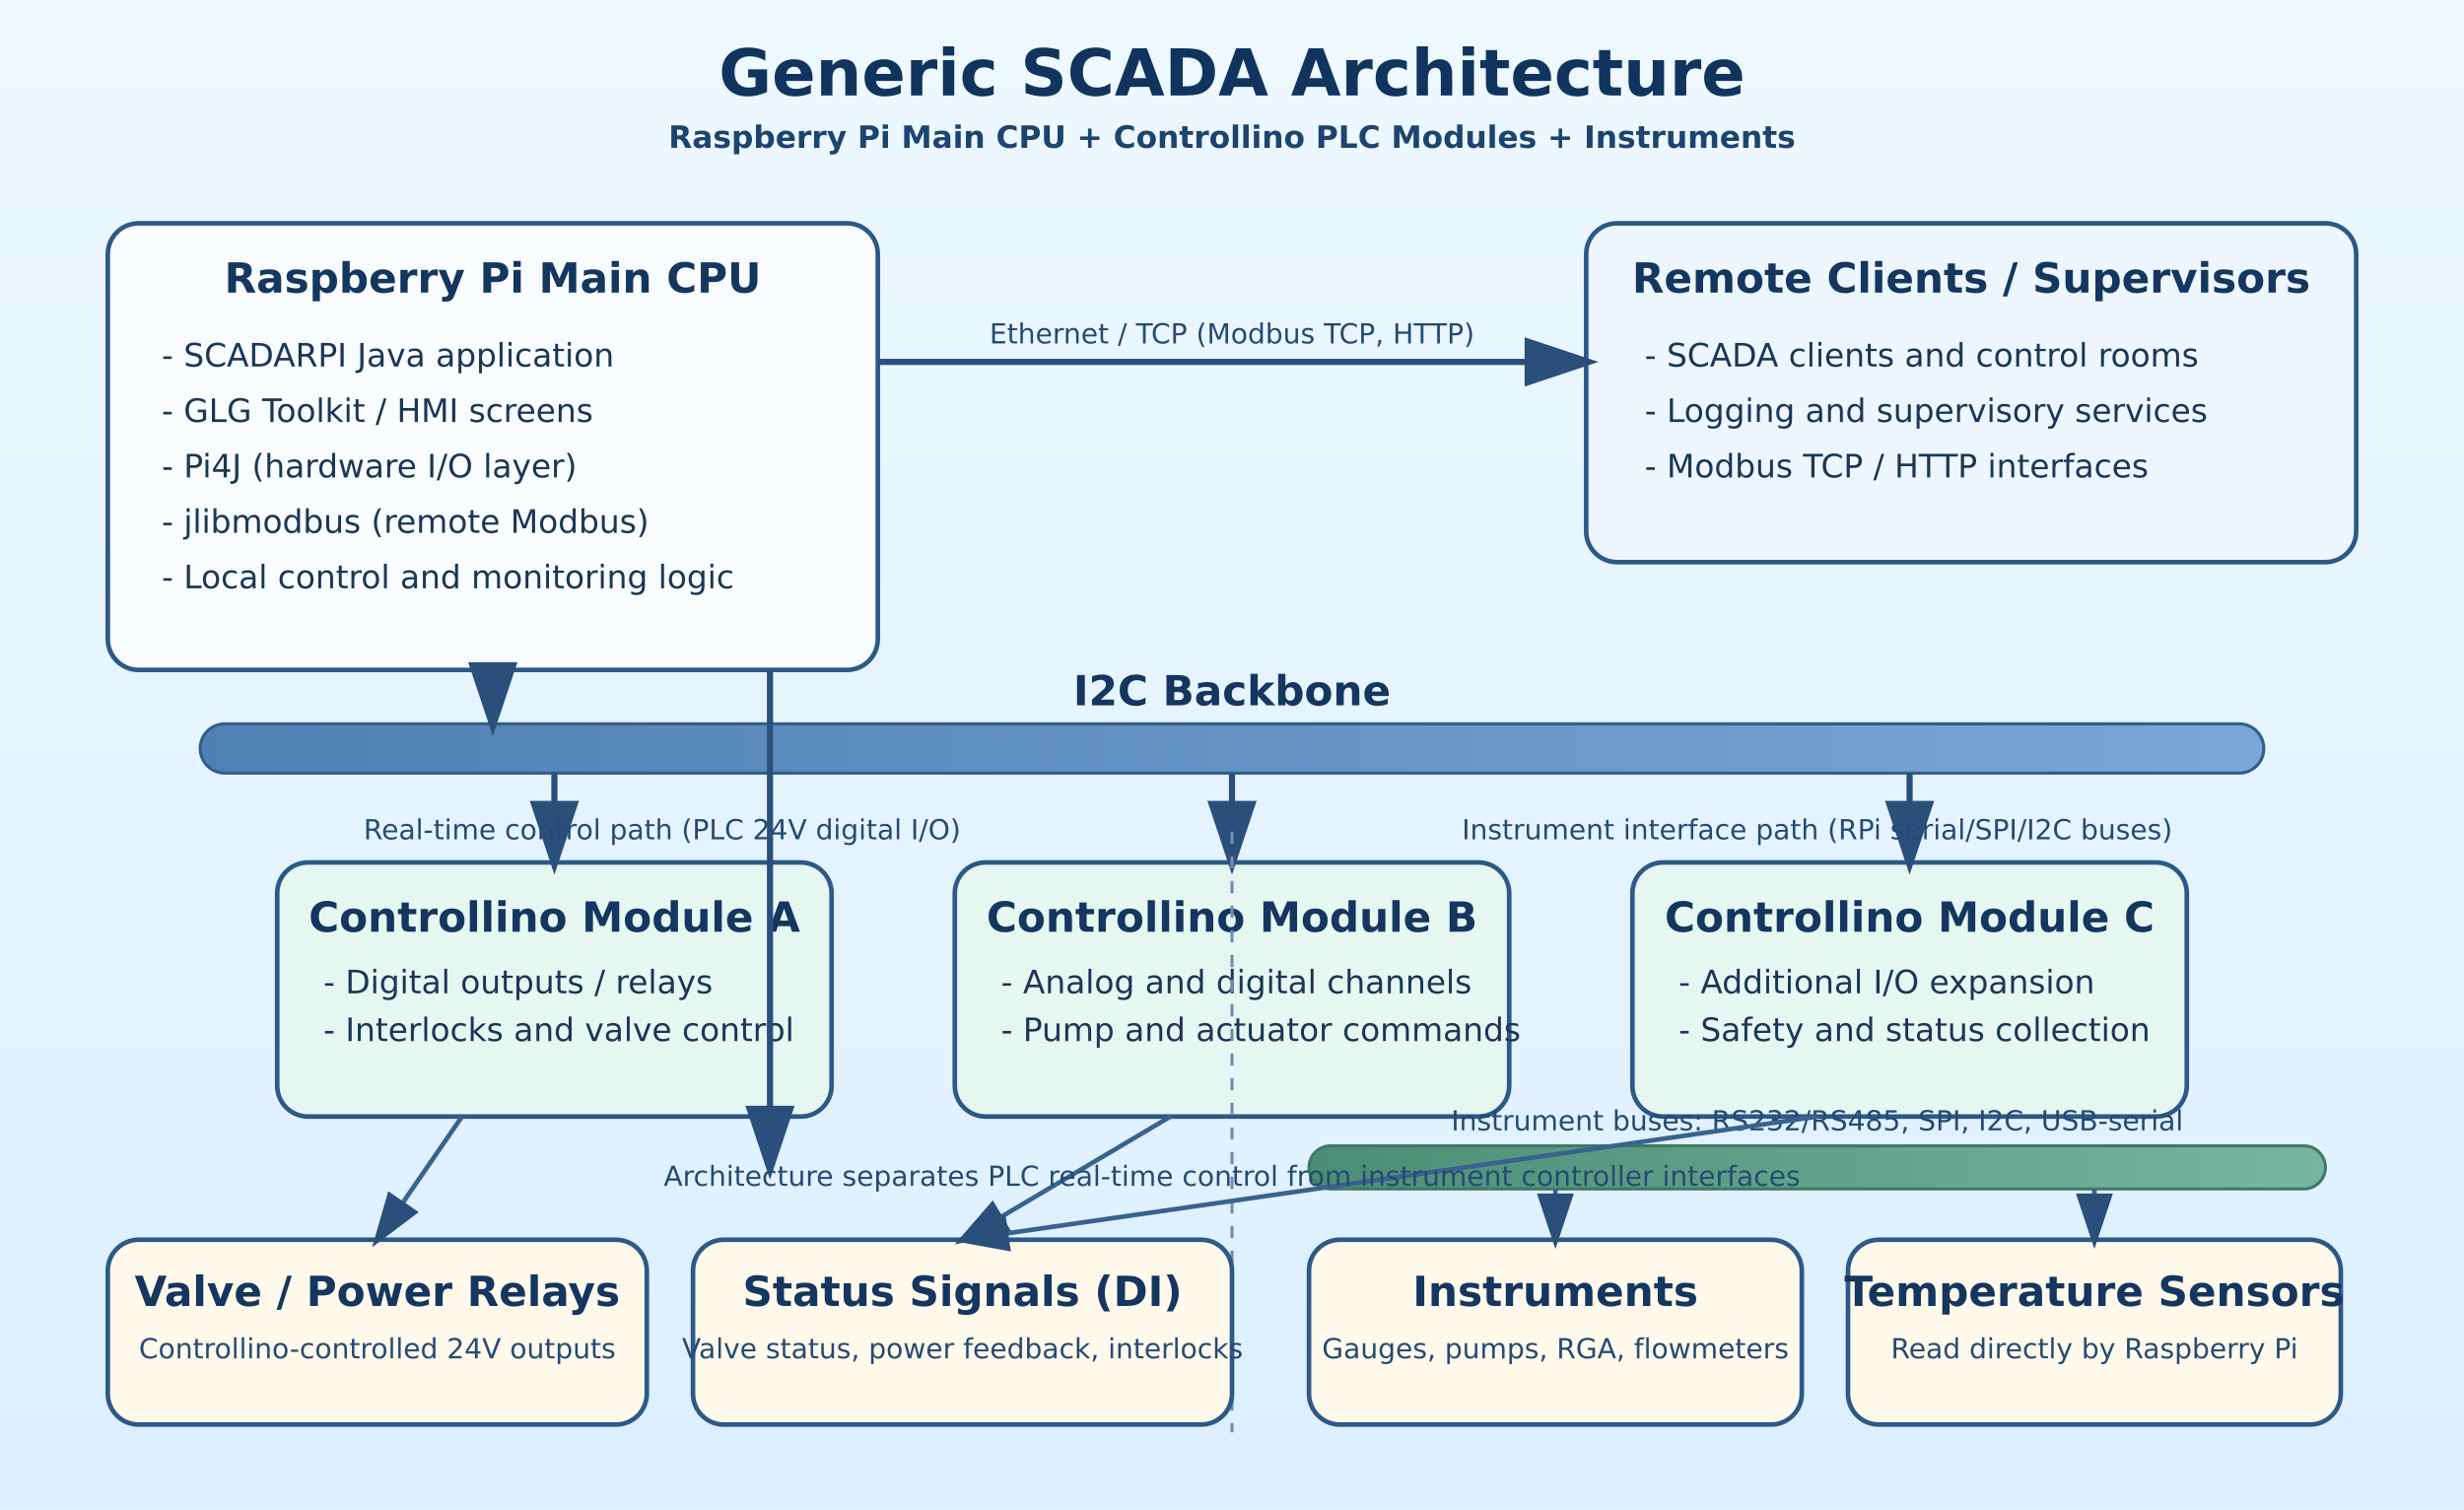
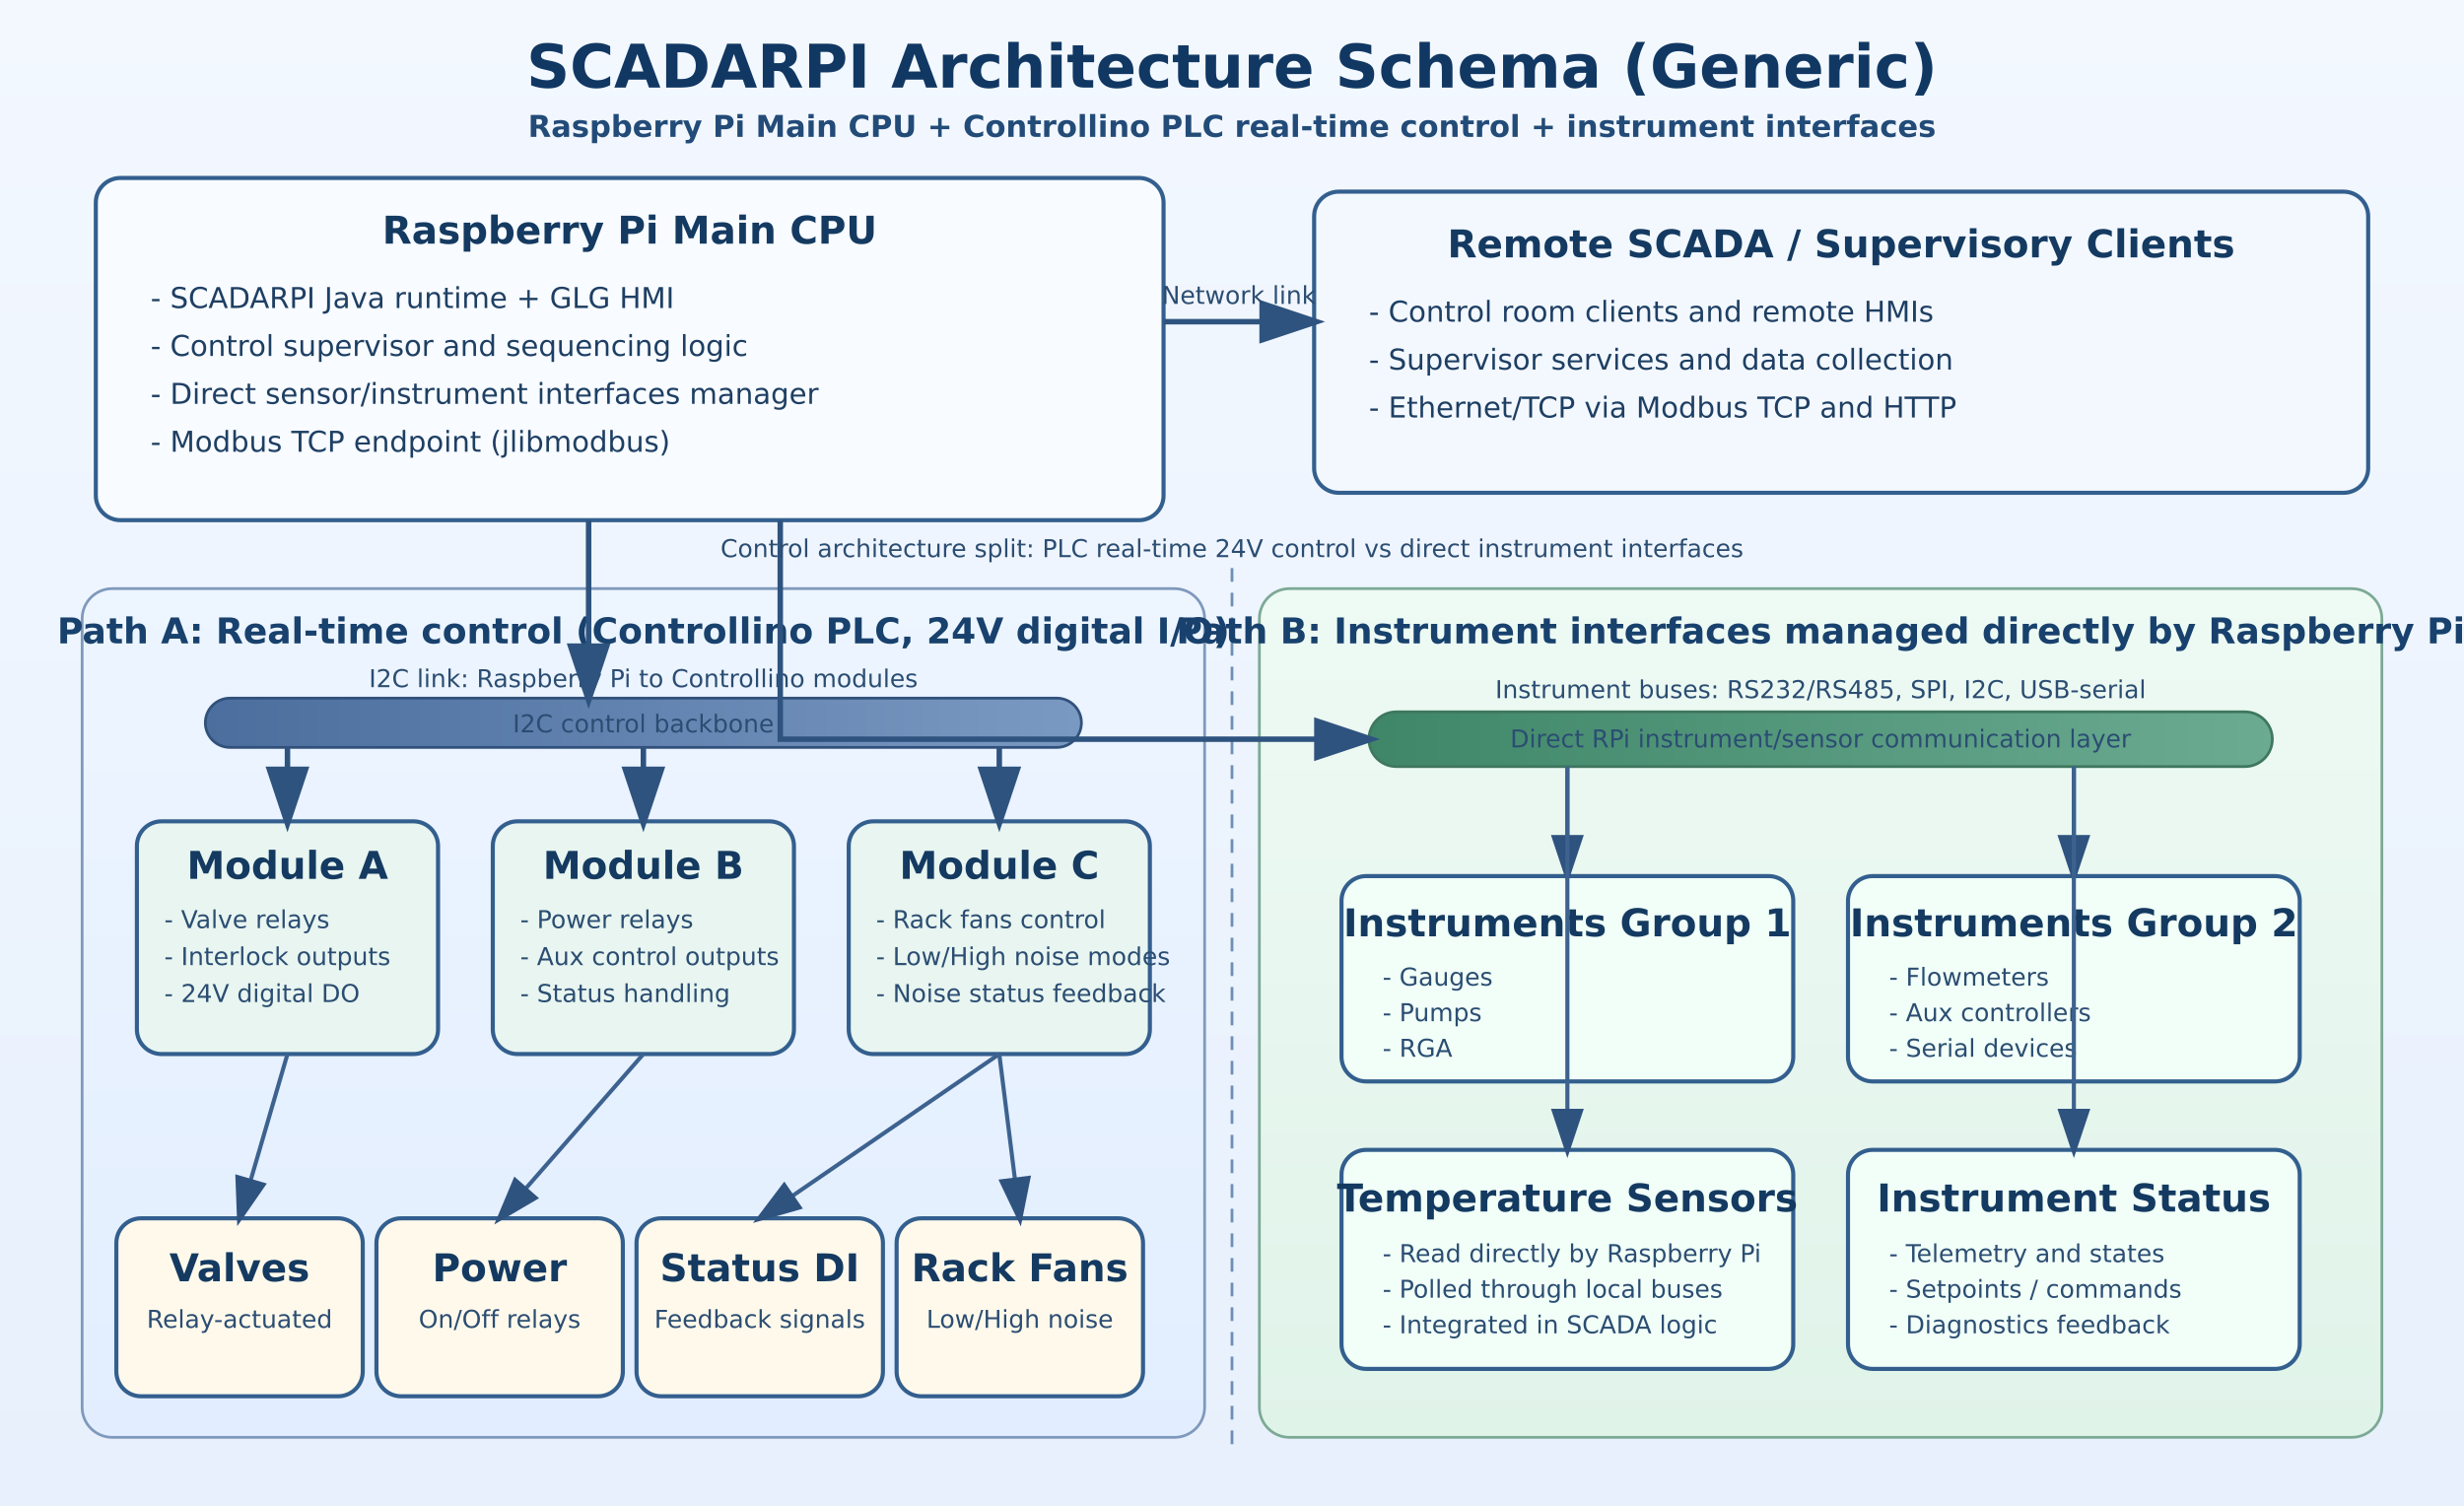
- <svg xmlns="http://www.w3.org/2000/svg" width="1600" height="980" viewBox="0 0 1600 980">
+ <svg xmlns="http://www.w3.org/2000/svg" width="1800" height="1100" viewBox="0 0 1800 1100">
  <defs>
    <linearGradient id="bg" x1="0" y1="0" x2="0" y2="1">
-       <stop offset="0%" stop-color="#eef8ff" />
-       <stop offset="100%" stop-color="#dcefff" />
+       <stop offset="0%" stop-color="#f3f8ff" />
+       <stop offset="100%" stop-color="#e7f0fc" />
    </linearGradient>
-     <linearGradient id="busGrad" x1="0" y1="0" x2="1" y2="0">
-       <stop offset="0%" stop-color="#4f7fb4" />
-       <stop offset="100%" stop-color="#7aa7d5" />
+     <linearGradient id="ctrlLane" x1="0" y1="0" x2="0" y2="1">
+       <stop offset="0%" stop-color="#edf5ff" />
+       <stop offset="100%" stop-color="#e2eeff" />
    </linearGradient>
-     <linearGradient id="ifaceGrad" x1="0" y1="0" x2="1" y2="0">
-       <stop offset="0%" stop-color="#4c8e75" />
-       <stop offset="100%" stop-color="#79b49f" />
+     <linearGradient id="instLane" x1="0" y1="0" x2="0" y2="1">
+       <stop offset="0%" stop-color="#eefaf4" />
+       <stop offset="100%" stop-color="#e0f3e9" />
+     </linearGradient>
+     <linearGradient id="i2cBus" x1="0" y1="0" x2="1" y2="0">
+       <stop offset="0%" stop-color="#4b6e9e" />
+       <stop offset="100%" stop-color="#7a99c2" />
+     </linearGradient>
+     <linearGradient id="instBus" x1="0" y1="0" x2="1" y2="0">
+       <stop offset="0%" stop-color="#3f8668" />
+       <stop offset="100%" stop-color="#6bab92" />
    </linearGradient>
    <marker id="arrow" markerWidth="12" markerHeight="8" refX="10" refY="4" orient="auto">
-       <polygon points="0,0 12,4 0,8" fill="#2b4f7b" />
+       <polygon points="0,0 12,4 0,8" fill="#2f537f" />
    </marker>
    <style>
-       .title { font: 700 42px "DejaVu Sans", Arial, sans-serif; fill: #11345e; }
-       .subtitle { font: 600 20px "DejaVu Sans", Arial, sans-serif; fill: #1d446f; }
-       .heading { font: 700 27px "DejaVu Sans", Arial, sans-serif; fill: #14365f; }
-       .text { font: 500 21px "DejaVu Sans", Arial, sans-serif; fill: #1b3656; }
-       .small { font: 500 18px "DejaVu Sans", Arial, sans-serif; fill: #254a73; }
-       .block { stroke: #2d5887; stroke-width: 3; rx: 20; ry: 20; }
-       .pi { fill: #f8fcff; }
-       .remote { fill: #edf6ff; }
-       .module { fill: #e6f7f2; }
-       .instrument { fill: #fff9eb; }
-       .line { stroke: #2b4f7b; stroke-width: 4; fill: none; marker-end: url(#arrow); }
-       .branch { stroke: #3a628f; stroke-width: 3; fill: none; marker-end: url(#arrow); }
-       .sepline { stroke: #6f8fb3; stroke-width: 2; stroke-dasharray: 8 8; fill: none; }
+       .title { font: 700 44px "DejaVu Sans", Arial, sans-serif; fill: #113863; }
+       .subtitle { font: 600 22px "DejaVu Sans", Arial, sans-serif; fill: #224b78; }
+       .laneTitle { font: 700 26px "DejaVu Sans", Arial, sans-serif; fill: #18416d; }
+       .head { font: 700 28px "DejaVu Sans", Arial, sans-serif; fill: #143a61; }
+       .text { font: 500 21px "DejaVu Sans", Arial, sans-serif; fill: #1e3f63; }
+       .small { font: 500 18px "DejaVu Sans", Arial, sans-serif; fill: #2b4d72; }
+       .box { stroke: #335f8e; stroke-width: 3; rx: 18; ry: 18; }
+       .rpi { fill: #f8fbff; }
+       .remote { fill: #f3f8ff; }
+       .laneL { fill: url(#ctrlLane); stroke: #7e99bc; stroke-width: 2; rx: 22; ry: 22; }
+       .laneR { fill: url(#instLane); stroke: #7ca995; stroke-width: 2; rx: 22; ry: 22; }
+       .plc { fill: #e8f5f0; }
+       .field { fill: #fff9eb; }
+       .inst { fill: #f1fff8; }
+       .line { stroke: #2f537f; stroke-width: 4; fill: none; marker-end: url(#arrow); }
+       .branch { stroke: #3d628f; stroke-width: 3; fill: none; marker-end: url(#arrow); }
+       .split { stroke: #6d8fb7; stroke-width: 2; stroke-dasharray: 10 8; }
    </style>
  </defs>
-   <rect x="0" y="0" width="1600" height="980" fill="url(#bg)" />
-   <text class="title" x="800" y="62" text-anchor="middle">Generic SCADA Architecture</text>
-   <text class="subtitle" x="800" y="96" text-anchor="middle">Raspberry Pi Main CPU + Controllino PLC Modules + Instruments</text>
-   <rect class="block pi" x="70" y="145" width="500" height="290" />
-   <text class="heading" x="320" y="190" text-anchor="middle">Raspberry Pi Main CPU</text>
-   <text class="text" x="105" y="238">- SCADARPI Java application</text>
-   <text class="text" x="105" y="274">- GLG Toolkit / HMI screens</text>
-   <text class="text" x="105" y="310">- Pi4J (hardware I/O layer)</text>
-   <text class="text" x="105" y="346">- jlibmodbus (remote Modbus)</text>
-   <text class="text" x="105" y="382">- Local control and monitoring logic</text>
-   <rect class="block remote" x="1030" y="145" width="500" height="220" />
-   <text class="heading" x="1280" y="190" text-anchor="middle">Remote Clients / Supervisors</text>
-   <text class="text" x="1068" y="238">- SCADA clients and control rooms</text>
-   <text class="text" x="1068" y="274">- Logging and supervisory services</text>
-   <text class="text" x="1068" y="310">- Modbus TCP / HTTP interfaces</text>
-   <rect x="130" y="470" width="1340" height="32" rx="16" ry="16" fill="url(#busGrad)" stroke="#315d8e" stroke-width="2" />
-   <text class="heading" x="800" y="458" text-anchor="middle">I2C Backbone</text>
-   <path class="line" d="M570,235 L1030,235" />
-   <text class="small" x="800" y="223" text-anchor="middle">Ethernet / TCP (Modbus TCP, HTTP)</text>
-   <path class="line" d="M320,435 L320,470" />
-   <rect class="block module" x="180" y="560" width="360" height="165" />
-   <text class="heading" x="360" y="605" text-anchor="middle">Controllino Module A</text>
-   <text class="text" x="210" y="645">- Digital outputs / relays</text>
-   <text class="text" x="210" y="676">- Interlocks and valve control</text>
-   <rect class="block module" x="620" y="560" width="360" height="165" />
-   <text class="heading" x="800" y="605" text-anchor="middle">Controllino Module B</text>
-   <text class="text" x="650" y="645">- Analog and digital channels</text>
-   <text class="text" x="650" y="676">- Pump and actuator commands</text>
-   <rect class="block module" x="1060" y="560" width="360" height="165" />
-   <text class="heading" x="1240" y="605" text-anchor="middle">Controllino Module C</text>
-   <text class="text" x="1090" y="645">- Additional I/O expansion</text>
-   <text class="text" x="1090" y="676">- Safety and status collection</text>
-   <path class="line" d="M360,502 L360,560" />
-   <path class="line" d="M800,502 L800,560" />
-   <path class="line" d="M1240,502 L1240,560" />
-   <line class="sepline" x1="800" y1="540" x2="800" y2="930" />
-   <text class="small" x="430" y="545" text-anchor="middle">Real-time control path (PLC 24V digital I/O)</text>
-   <text class="small" x="1180" y="545" text-anchor="middle">Instrument interface path (RPi serial/SPI/I2C buses)</text>
-   <rect x="850" y="744" width="660" height="28" rx="14" ry="14" fill="url(#ifaceGrad)" stroke="#3f7a64" stroke-width="2" />
-   <text class="small" x="1180" y="734" text-anchor="middle">Instrument buses: RS232/RS485, SPI, I2C, USB-serial</text>
-   <path class="line" d="M500,435 L500,758" />
-   <rect class="block instrument" x="70" y="805" width="350" height="120" />
-   <text class="heading" x="245" y="848" text-anchor="middle">Valve / Power Relays</text>
-   <text class="small" x="245" y="882" text-anchor="middle">Controllino-controlled 24V outputs</text>
-   <rect class="block instrument" x="450" y="805" width="350" height="120" />
-   <text class="heading" x="625" y="848" text-anchor="middle">Status Signals (DI)</text>
-   <text class="small" x="625" y="882" text-anchor="middle">Valve status, power feedback, interlocks</text>
-   <rect class="block instrument" x="850" y="805" width="320" height="120" />
-   <text class="heading" x="1010" y="848" text-anchor="middle">Instruments</text>
-   <text class="small" x="1010" y="882" text-anchor="middle">Gauges, pumps, RGA, flowmeters</text>
-   <rect class="block instrument" x="1200" y="805" width="320" height="120" />
-   <text class="heading" x="1360" y="848" text-anchor="middle">Temperature Sensors</text>
-   <text class="small" x="1360" y="882" text-anchor="middle">Read directly by Raspberry Pi</text>
-   <path class="branch" d="M300,725 L245,805" />
-   <path class="branch" d="M760,725 L625,805" />
-   <path class="branch" d="M1180,725 L625,805" />
-   <path class="branch" d="M1010,772 L1010,805" />
-   <path class="branch" d="M1360,772 L1360,805" />
-   <text class="small" x="800" y="770" text-anchor="middle">Architecture separates PLC real-time control from instrument controller interfaces</text>
+   <rect x="0" y="0" width="1800" height="1100" fill="url(#bg)" />
+   <text class="title" x="900" y="64" text-anchor="middle">SCADARPI Architecture Schema (Generic)</text>
+   <text class="subtitle" x="900" y="100" text-anchor="middle">Raspberry Pi Main CPU + Controllino PLC real-time control + instrument interfaces</text>
+   <rect class="box rpi" x="70" y="130" width="780" height="250" />
+   <text class="head" x="460" y="178" text-anchor="middle">Raspberry Pi Main CPU</text>
+   <text class="text" x="110" y="225">- SCADARPI Java runtime + GLG HMI</text>
+   <text class="text" x="110" y="260">- Control supervisor and sequencing logic</text>
+   <text class="text" x="110" y="295">- Direct sensor/instrument interfaces manager</text>
+   <text class="text" x="110" y="330">- Modbus TCP endpoint (jlibmodbus)</text>
+   <rect class="box remote" x="960" y="140" width="770" height="220" />
+   <text class="head" x="1345" y="188" text-anchor="middle">Remote SCADA / Supervisory Clients</text>
+   <text class="text" x="1000" y="235">- Control room clients and remote HMIs</text>
+   <text class="text" x="1000" y="270">- Supervisor services and data collection</text>
+   <text class="text" x="1000" y="305">- Ethernet/TCP via Modbus TCP and HTTP</text>
+   <path class="line" d="M850,235 L960,235" />
+   <text class="small" x="905" y="222" text-anchor="middle">Network link</text>
+   <line class="split" x1="900" y1="415" x2="900" y2="1060" />
+   <rect class="laneL" x="60" y="430" width="820" height="620" />
+   <text class="laneTitle" x="470" y="470" text-anchor="middle">Path A: Real-time control (Controllino PLC, 24V digital I/O)</text>
+   <rect x="150" y="510" width="640" height="36" rx="18" ry="18" fill="url(#i2cBus)" stroke="#31517b" stroke-width="2" />
+   <text class="small" x="470" y="502" text-anchor="middle">I2C link: Raspberry Pi to Controllino modules</text>
+   <text class="small" x="470" y="535" text-anchor="middle" fill="#ffffff">I2C control backbone</text>
+   <path class="line" d="M430,380 L430,510" />
+   <rect class="box plc" x="100" y="600" width="220" height="170" />
+   <text class="head" x="210" y="642" text-anchor="middle">Module A</text>
+   <text class="small" x="120" y="678">- Valve relays</text>
+   <text class="small" x="120" y="705">- Interlock outputs</text>
+   <text class="small" x="120" y="732">- 24V digital DO</text>
+   <rect class="box plc" x="360" y="600" width="220" height="170" />
+   <text class="head" x="470" y="642" text-anchor="middle">Module B</text>
+   <text class="small" x="380" y="678">- Power relays</text>
+   <text class="small" x="380" y="705">- Aux control outputs</text>
+   <text class="small" x="380" y="732">- Status handling</text>
+   <rect class="box plc" x="620" y="600" width="220" height="170" />
+   <text class="head" x="730" y="642" text-anchor="middle">Module C</text>
+   <text class="small" x="640" y="678">- Rack fans control</text>
+   <text class="small" x="640" y="705">- Low/High noise modes</text>
+   <text class="small" x="640" y="732">- Noise status feedback</text>
+   <path class="line" d="M210,546 L210,600" />
+   <path class="line" d="M470,546 L470,600" />
+   <path class="line" d="M730,546 L730,600" />
+   <rect class="box field" x="85" y="890" width="180" height="130" />
+   <text class="head" x="175" y="936" text-anchor="middle">Valves</text>
+   <text class="small" x="175" y="970" text-anchor="middle">Relay-actuated</text>
+   <rect class="box field" x="275" y="890" width="180" height="130" />
+   <text class="head" x="365" y="936" text-anchor="middle">Power</text>
+   <text class="small" x="365" y="970" text-anchor="middle">On/Off relays</text>
+   <rect class="box field" x="465" y="890" width="180" height="130" />
+   <text class="head" x="555" y="936" text-anchor="middle">Status DI</text>
+   <text class="small" x="555" y="970" text-anchor="middle">Feedback signals</text>
+   <rect class="box field" x="655" y="890" width="180" height="130" />
+   <text class="head" x="745" y="936" text-anchor="middle">Rack Fans</text>
+   <text class="small" x="745" y="970" text-anchor="middle">Low/High noise</text>
+   <path class="branch" d="M210,770 L175,890" />
+   <path class="branch" d="M470,770 L365,890" />
+   <path class="branch" d="M730,770 L555,890" />
+   <path class="branch" d="M730,770 L745,890" />
+   <rect class="laneR" x="920" y="430" width="820" height="620" />
+   <text class="laneTitle" x="1330" y="470" text-anchor="middle">Path B: Instrument interfaces managed directly by Raspberry Pi</text>
+   <rect x="1000" y="520" width="660" height="40" rx="20" ry="20" fill="url(#instBus)" stroke="#3f775f" stroke-width="2" />
+   <text class="small" x="1330" y="510" text-anchor="middle">Instrument buses: RS232/RS485, SPI, I2C, USB-serial</text>
+   <text class="small" x="1330" y="546" text-anchor="middle" fill="#ffffff">Direct RPi instrument/sensor communication layer</text>
+   <path class="line" d="M570,380 L570,540 L1000,540" />
+   <rect class="box inst" x="980" y="640" width="330" height="150" />
+   <text class="head" x="1145" y="684" text-anchor="middle">Instruments Group 1</text>
+   <text class="small" x="1010" y="720">- Gauges</text>
+   <text class="small" x="1010" y="746">- Pumps</text>
+   <text class="small" x="1010" y="772">- RGA</text>
+   <rect class="box inst" x="1350" y="640" width="330" height="150" />
+   <text class="head" x="1515" y="684" text-anchor="middle">Instruments Group 2</text>
+   <text class="small" x="1380" y="720">- Flowmeters</text>
+   <text class="small" x="1380" y="746">- Aux controllers</text>
+   <text class="small" x="1380" y="772">- Serial devices</text>
+   <rect class="box inst" x="980" y="840" width="330" height="160" />
+   <text class="head" x="1145" y="885" text-anchor="middle">Temperature Sensors</text>
+   <text class="small" x="1010" y="922">- Read directly by Raspberry Pi</text>
+   <text class="small" x="1010" y="948">- Polled through local buses</text>
+   <text class="small" x="1010" y="974">- Integrated in SCADA logic</text>
+   <rect class="box inst" x="1350" y="840" width="330" height="160" />
+   <text class="head" x="1515" y="885" text-anchor="middle">Instrument Status</text>
+   <text class="small" x="1380" y="922">- Telemetry and states</text>
+   <text class="small" x="1380" y="948">- Setpoints / commands</text>
+   <text class="small" x="1380" y="974">- Diagnostics feedback</text>
+   <path class="branch" d="M1145,560 L1145,640" />
+   <path class="branch" d="M1515,560 L1515,640" />
+   <path class="branch" d="M1145,560 L1145,840" />
+   <path class="branch" d="M1515,560 L1515,840" />
+   <text class="small" x="900" y="407" text-anchor="middle">Control architecture split: PLC real-time 24V control vs direct instrument interfaces</text>
</svg>
